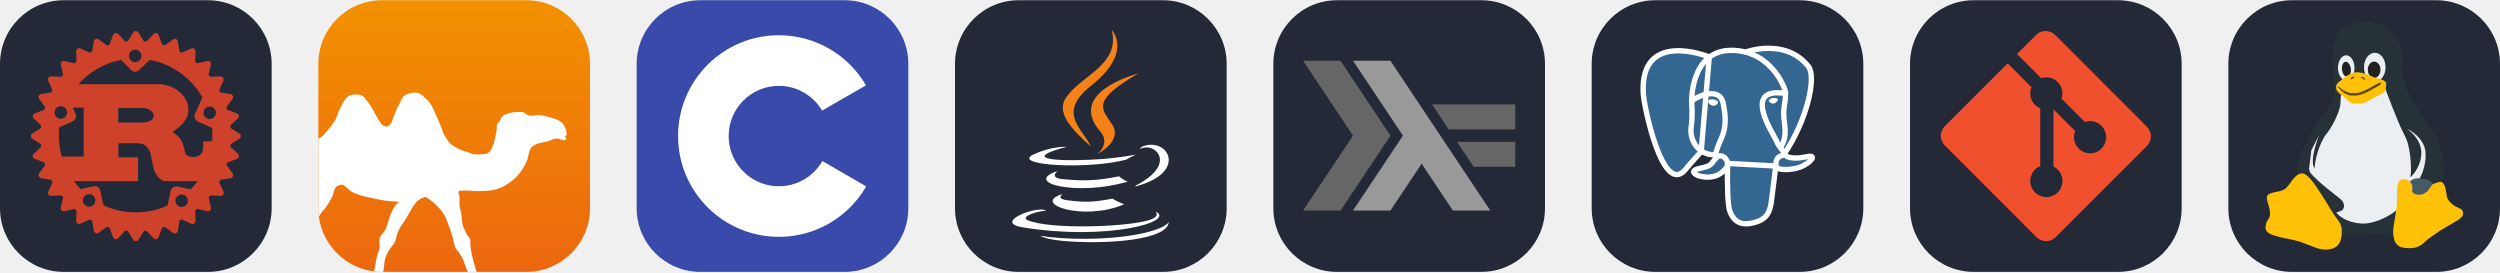
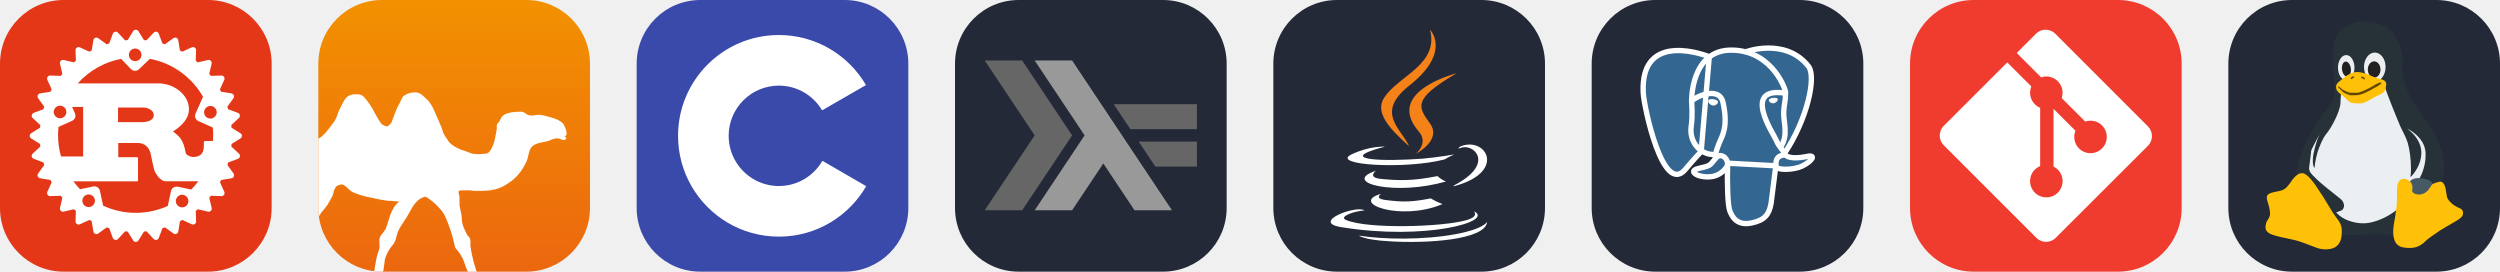
- <svg xmlns="http://www.w3.org/2000/svg" width="441" height="48" viewBox="0 0 2356 256" fill="none" version="1.1">
+ <svg xmlns="http://www.w3.org/2000/svg" width="441.75" height="48" viewBox="0 0 2356 256" fill="none" version="1.1">
  <g transform="translate(0, 0)">
-     <svg width="256" height="256" viewBox="0 0 256 256" fill="none" id="rust">
-       <style>
- #rust {
-     path.rect {fill: #242938}
- 
-     @media (prefers-color-scheme: light) {
-         path.rect {fill: #F4F2ED}
-     }
- }
- </style>
-       <path d="M196 0H60C26.863 0 0 26.863 0 60V196C0 229.137 26.863 256 60 256H196C229.137 256 256 229.137 256 196V60C256 26.863 229.137 0 196 0Z" fill="#242938" class="rect" />
-       <path d="M225.613 125.628L217.306 120.479C217.236 119.669 217.157 118.861 217.069 118.056L224.222 111.393C224.949 110.715 225.275 109.712 225.078 108.742C224.886 107.768 224.203 106.965 223.275 106.623L214.134 103.215C213.905 102.424 213.664 101.638 213.419 100.849L219.115 92.936C219.696 92.132 219.815 91.085 219.437 90.172C219.058 89.258 218.231 88.603 217.261 88.442L207.628 86.875C207.253 86.144 206.863 85.425 206.469 84.717L210.52 75.82C210.934 74.915 210.848 73.87 210.296 73.037C209.745 72.211 208.813 71.729 207.817 71.767L198.033 72.107C197.528 71.475 197.013 70.849 196.489 70.233L198.741 60.712C198.968 59.744 198.683 58.724 197.979 58.023C197.28 57.323 196.266 57.033 195.291 57.261L185.773 59.513C185.156 58.991 184.529 58.474 183.895 57.969L184.238 48.182C184.275 47.192 183.792 46.251 182.968 45.702C182.141 45.149 181.094 45.066 180.185 45.477L171.31 49.528C170.593 49.134 169.874 48.744 169.153 48.367L167.582 38.732C167.424 37.755 166.768 36.926 165.852 36.555C164.938 36.175 163.885 36.297 163.09 36.877L155.18 42.575C154.399 42.327 153.616 42.088 152.833 41.861L149.426 32.718C149.079 31.787 148.277 31.103 147.307 30.91C146.334 30.719 145.339 31.043 144.658 31.766L137.996 38.921C137.192 38.832 136.382 38.751 135.574 38.685L130.426 30.355C129.906 29.513 128.984 29 127.985 29C126.986 29 126.074 29.513 125.563 30.355L120.415 38.685C119.605 38.751 118.795 38.832 117.993 38.921L111.332 31.766C110.657 31.043 109.654 30.719 108.682 30.91C107.708 31.105 106.905 31.787 106.562 32.718L103.156 41.861C102.365 42.088 101.582 42.329 100.81 42.575L92.9 36.877C92.095 36.296 91.047 36.173 90.137 36.555C89.223 36.934 88.566 37.763 88.407 38.732L86.836 48.367C86.11 48.744 85.39 49.132 84.679 49.528L75.803 45.477C74.901 45.064 73.854 45.149 73.022 45.702C72.197 46.251 71.714 47.192 71.752 48.182L72.092 57.969C71.46 58.474 70.834 58.991 70.215 59.513L60.696 57.261C59.729 57.035 58.709 57.323 58.009 58.023C57.305 58.726 57.019 59.739 57.246 60.712L59.479 70.233C58.959 70.85 58.444 71.475 57.939 72.107L48.155 71.767C47.169 71.738 46.225 72.211 45.676 73.037C45.123 73.858 45.04 74.911 45.451 75.82L49.501 84.717C49.107 85.43 48.717 86.15 48.341 86.875L38.708 88.442C37.73 88.601 36.905 89.256 36.532 90.172C36.153 91.09 36.276 92.141 36.854 92.936L42.55 100.849C42.302 101.63 42.062 102.416 41.834 103.215L32.694 106.623C31.767 106.969 31.084 107.772 30.89 108.742C30.698 109.716 31.021 110.711 31.746 111.393L38.899 118.056C38.81 118.861 38.731 119.671 38.663 120.479L30.355 125.628C29.513 126.149 29 127.068 29 128.07C29 129.071 29.513 129.982 30.355 130.494L38.663 135.642C38.731 136.453 38.81 137.261 38.899 138.065L31.746 144.729C31.021 145.404 30.698 146.408 30.89 147.378C31.084 148.354 31.767 149.154 32.694 149.499L41.834 152.906C42.062 153.698 42.302 154.483 42.55 155.273L36.854 163.185C36.275 163.992 36.151 165.039 36.532 165.949C36.912 166.867 37.739 167.522 38.727 167.679L48.359 169.246C48.736 169.977 49.122 170.696 49.52 171.405L45.47 180.283C45.057 181.185 45.142 182.232 45.695 183.065C46.248 183.892 47.188 184.376 48.174 184.335L57.939 183.993C58.448 184.629 58.961 185.251 59.483 185.871L57.25 195.393C57.023 196.358 57.309 197.362 58.013 198.062C58.711 198.768 59.727 199.05 60.7 198.823L70.219 196.589C70.838 197.115 71.464 197.626 72.096 198.13L71.755 207.917C71.718 208.907 72.2 209.848 73.025 210.396C73.847 210.947 74.899 211.031 75.807 210.618L84.683 206.567C85.398 206.965 86.117 207.35 86.84 207.728L88.411 217.363C88.57 218.343 89.225 219.172 90.141 219.559C91.054 219.939 92.109 219.816 92.903 219.239L100.814 213.541C101.595 213.789 102.38 214.032 103.179 214.258L106.585 223.401C106.932 224.329 107.734 225.017 108.705 225.206C109.677 225.402 110.673 225.077 111.355 224.35L118.016 217.194C118.82 217.287 119.63 217.365 120.438 217.437L125.586 225.747C126.104 226.586 127.025 227.103 128.008 227.103C128.99 227.103 129.92 226.588 130.449 225.747L135.597 217.437C136.407 217.365 137.215 217.287 138.019 217.194L144.68 224.35C145.356 225.077 146.359 225.402 147.33 225.206C148.304 225.015 149.106 224.329 149.449 223.401L152.856 214.258C153.646 214.032 154.432 213.789 155.221 213.541L163.131 219.239C163.935 219.816 164.984 219.939 165.894 219.559C166.81 219.182 167.465 218.351 167.624 217.363L169.195 207.728C169.922 207.35 170.64 206.959 171.352 206.567L180.228 210.618C181.13 211.031 182.176 210.947 183.009 210.396C183.834 209.844 184.315 208.907 184.279 207.917L183.939 198.13C184.571 197.624 185.197 197.115 185.814 196.589L195.332 198.823C196.3 199.05 197.319 198.768 198.02 198.062C198.724 197.36 199.01 196.35 198.783 195.393L196.549 185.871C197.072 185.251 197.587 184.629 198.09 183.993L207.874 184.335C208.859 184.376 209.804 183.892 210.352 183.065C210.906 182.24 210.991 181.189 210.576 180.283L206.527 171.405C206.922 170.688 207.31 169.967 207.685 169.246L217.317 167.679C218.297 167.522 219.122 166.867 219.493 165.949C219.871 165.035 219.753 163.981 219.171 163.185L213.475 155.273C213.722 154.49 213.961 153.705 214.191 152.906L223.331 149.499C224.261 149.15 224.945 148.35 225.135 147.378C225.331 146.406 225.006 145.41 224.28 144.729L217.126 138.065C217.213 137.261 217.292 136.451 217.362 135.642L225.671 130.494C226.512 129.974 227.025 129.052 227.025 128.07C227.025 127.088 226.514 126.158 225.672 125.628H225.613ZM169.976 194.723C166.797 194.038 164.791 190.899 165.472 187.719C166.151 184.538 169.276 182.513 172.455 183.194C175.635 183.874 177.659 187.018 176.978 190.198C176.297 193.379 173.174 195.404 169.995 194.723H169.976ZM167.156 175.604C164.261 174.983 161.404 176.826 160.798 179.73L157.846 193.511C148.743 197.638 138.543 199.947 127.945 199.947C117.045 199.947 106.751 197.543 97.477 193.227L94.525 179.446C93.904 176.55 91.062 174.694 88.167 175.319L75.998 177.931C73.746 175.604 71.646 173.123 69.716 170.511H128.948C129.619 170.511 130.065 170.39 130.065 169.78V148.768C130.065 148.159 129.619 148.038 128.948 148.038H111.633V134.768H130.348C132.057 134.768 139.489 135.256 141.855 144.762C142.598 147.677 144.239 157.181 145.356 160.228C146.469 163.636 150.995 170.451 155.821 170.451H185.343C185.677 170.451 186.035 170.412 186.412 170.345C184.368 173.127 182.116 175.758 179.713 178.22L167.26 175.55L167.156 175.604ZM85.215 194.439C82.035 195.124 78.913 193.099 78.231 189.914C77.552 186.734 79.571 183.591 82.754 182.91C85.934 182.23 89.056 184.256 89.737 187.435C90.417 190.615 88.396 193.757 85.215 194.439ZM62.695 103.385C64.012 106.357 62.672 109.841 59.705 111.165C56.733 112.485 53.27 111.143 51.946 108.175C50.621 105.206 51.968 101.719 54.936 100.394C57.907 99.077 61.37 100.417 62.695 103.385ZM55.787 119.741L68.466 114.1C71.173 112.898 72.403 109.727 71.192 107.02L68.58 101.114H78.837V147.303H58.21C56.414 140.98 55.447 134.317 55.447 127.427C55.447 124.795 55.589 122.202 55.861 119.646L55.787 119.741ZM111.425 115.254V101.625H135.837C137.099 101.625 144.75 103.084 144.75 108.8C144.75 113.55 138.883 115.254 134.058 115.254H111.349H111.425ZM200.179 127.521C200.179 129.331 200.113 131.118 199.981 132.898H192.543C191.799 132.898 191.5 133.386 191.5 134.114V137.521C191.5 145.548 186.978 147.309 183.003 147.744C179.219 148.17 175.037 146.162 174.526 143.844C172.292 131.294 168.583 128.624 162.716 123.968C170.003 119.349 177.572 112.515 177.572 103.334C177.572 93.472 170.817 87.263 166.218 84.215C159.746 79.956 152.592 79.104 150.662 79.104H73.83C84.257 67.481 98.431 59.227 114.327 56.199L123.393 65.701C125.436 67.841 128.823 67.935 130.981 65.876L141.124 56.183C162.319 60.14 180.297 73.353 190.705 91.582L183.761 107.256C182.563 109.964 183.785 113.144 186.485 114.337L199.846 120.28C200.077 122.646 200.198 125.051 200.198 127.473L200.179 127.521ZM123.347 48.205C125.694 45.952 129.422 46.047 131.654 48.396C133.888 50.743 133.812 54.472 131.459 56.725C129.113 58.978 125.385 58.883 123.152 56.532C120.919 54.184 120.995 50.455 123.347 48.203V48.205ZM192.231 103.67C193.546 100.697 197.018 99.353 199.99 100.678C202.961 101.996 204.305 105.486 202.98 108.459C201.665 111.431 198.192 112.775 195.221 111.449C192.25 110.132 190.906 106.641 192.231 103.67Z" fill="#CE422B" />
+     <svg width="256" height="256" fill="none" viewBox="0 0 256 256">
+       <rect width="256" height="256" fill="#E43717" rx="60" />
+       <path fill="#fff" d="M226.574 125.551L218.184 120.353C218.113 119.535 218.033 118.719 217.945 117.907L225.169 111.18C225.903 110.496 226.232 109.483 226.033 108.504C225.84 107.52 225.15 106.71 224.212 106.364L214.98 102.924C214.749 102.125 214.506 101.332 214.258 100.535L220.011 92.547C220.598 91.734 220.718 90.678 220.336 89.757C219.953 88.834 219.118 88.172 218.138 88.01L208.409 86.427C208.031 85.69 207.637 84.964 207.239 84.249L211.33 75.267C211.748 74.353 211.662 73.298 211.104 72.457C210.548 71.624 209.606 71.137 208.6 71.175L198.719 71.519C198.209 70.881 197.689 70.248 197.159 69.627L199.434 60.014C199.663 59.038 199.375 58.008 198.664 57.301C197.958 56.594 196.934 56.301 195.949 56.531L186.336 58.805C185.713 58.277 185.08 57.755 184.44 57.245L184.786 47.365C184.824 46.365 184.336 45.416 183.503 44.861C182.668 44.303 181.611 44.219 180.693 44.634L171.729 48.724C171.005 48.326 170.279 47.933 169.551 47.552L167.964 37.825C167.804 36.839 167.142 36.002 166.217 35.627C165.294 35.243 164.23 35.367 163.427 35.952L155.438 41.704C154.65 41.454 153.859 41.213 153.068 40.984L149.627 31.753C149.277 30.813 148.467 30.123 147.487 29.928C146.504 29.735 145.499 30.062 144.811 30.792L138.083 38.016C137.271 37.926 136.453 37.844 135.637 37.777L130.438 29.368C129.912 28.518 128.981 28 127.972 28C126.963 28 126.042 28.518 125.526 29.368L120.327 37.777C119.509 37.844 118.691 37.926 117.881 38.016L111.153 30.792C110.471 30.062 109.458 29.735 108.477 29.928C107.493 30.125 106.682 30.813 106.336 31.753L102.896 40.984C102.097 41.213 101.306 41.456 100.526 41.704L92.537 35.952C91.725 35.365 90.666 35.241 89.746 35.627C88.823 36.009 88.16 36.846 87.999 37.825L86.413 47.552C85.679 47.933 84.953 48.324 84.234 48.724L75.27 44.634C74.359 44.217 73.302 44.303 72.461 44.861C71.627 45.416 71.14 46.365 71.178 47.365L71.522 57.245C70.884 57.755 70.251 58.277 69.626 58.805L60.012 56.531C59.036 56.303 58.005 56.594 57.298 57.301C56.587 58.01 56.299 59.032 56.528 60.014L58.783 69.627C58.258 70.25 57.738 70.881 57.227 71.519L47.346 71.175C46.35 71.147 45.397 71.624 44.842 72.457C44.284 73.287 44.2 74.349 44.615 75.267L48.705 84.249C48.307 84.969 47.914 85.695 47.533 86.427L37.805 88.01C36.817 88.17 35.983 88.832 35.607 89.757C35.225 90.683 35.349 91.744 35.932 92.547L41.685 100.535C41.434 101.324 41.192 102.117 40.962 102.924L31.731 106.364C30.794 106.714 30.104 107.524 29.909 108.504C29.714 109.487 30.041 110.492 30.773 111.18L37.998 117.907C37.908 118.719 37.828 119.537 37.759 120.353L29.369 125.551C28.518 126.077 28 127.005 28 128.016C28 129.027 28.518 129.947 29.369 130.463L37.759 135.661C37.828 136.479 37.908 137.295 37.998 138.107L30.773 144.834C30.041 145.516 29.714 146.529 29.909 147.509C30.104 148.494 30.794 149.302 31.731 149.65L40.962 153.09C41.192 153.889 41.434 154.682 41.685 155.479L35.932 163.467C35.347 164.281 35.223 165.338 35.607 166.257C35.991 167.184 36.826 167.845 37.824 168.004L47.553 169.586C47.933 170.324 48.323 171.05 48.724 171.765L44.634 180.728C44.217 181.639 44.303 182.696 44.861 183.537C45.42 184.372 46.37 184.86 47.365 184.819L57.227 184.474C57.742 185.116 58.26 185.744 58.787 186.369L56.532 195.982C56.303 196.957 56.591 197.97 57.302 198.677C58.007 199.39 59.034 199.674 60.016 199.445L69.63 197.19C70.255 197.721 70.888 198.237 71.526 198.746L71.182 208.626C71.144 209.625 71.631 210.575 72.464 211.129C73.294 211.685 74.357 211.77 75.274 211.353L84.238 207.263C84.96 207.665 85.687 208.054 86.417 208.435L88.003 218.162C88.164 219.152 88.825 219.989 89.75 220.379C90.673 220.763 91.738 220.639 92.541 220.056L100.53 214.304C101.319 214.554 102.112 214.799 102.919 215.028L106.359 224.258C106.709 225.195 107.519 225.889 108.5 226.08C109.482 226.278 110.488 225.95 111.176 225.216L117.904 217.992C118.716 218.086 119.534 218.164 120.35 218.237L125.549 226.626C126.072 227.473 127.003 227.995 127.995 227.995C128.987 227.995 129.926 227.475 130.461 226.626L135.66 218.237C136.478 218.164 137.294 218.086 138.106 217.992L144.834 225.216C145.516 225.95 146.529 226.278 147.51 226.08C148.494 225.887 149.304 225.195 149.65 224.258L153.091 215.028C153.889 214.799 154.683 214.554 155.48 214.304L163.469 220.056C164.281 220.639 165.34 220.763 166.259 220.379C167.184 219.999 167.846 219.16 168.006 218.162L169.593 208.435C170.327 208.054 171.053 207.659 171.772 207.263L180.736 211.353C181.647 211.77 182.704 211.685 183.545 211.129C184.378 210.571 184.864 209.625 184.828 208.626L184.484 198.746C185.122 198.235 185.755 197.721 186.378 197.19L195.991 199.445C196.968 199.674 197.998 199.39 198.706 198.677C199.417 197.968 199.705 196.949 199.476 195.982L197.22 186.369C197.748 185.744 198.268 185.116 198.776 184.474L208.658 184.819C209.653 184.86 210.607 184.372 211.161 183.537C211.72 182.704 211.806 181.643 211.387 180.728L207.297 171.765C207.696 171.041 208.088 170.314 208.467 169.586L218.195 168.004C219.185 167.845 220.018 167.184 220.393 166.257C220.775 165.334 220.655 164.27 220.068 163.467L214.315 155.479C214.564 154.689 214.806 153.896 215.038 153.09L224.269 149.65C225.208 149.298 225.899 148.49 226.091 147.509C226.289 146.527 225.961 145.522 225.227 144.834L218.002 138.107C218.09 137.295 218.17 136.477 218.241 135.661L226.632 130.463C227.482 129.939 228 129.008 228 128.016C228 127.025 227.484 126.086 226.633 125.551H226.574ZM170.382 195.306C167.171 194.614 165.145 191.445 165.833 188.235C166.519 185.024 169.675 182.979 172.886 183.667C176.097 184.353 178.142 187.527 177.454 190.738C176.766 193.949 173.612 195.994 170.401 195.306H170.382ZM167.534 176.004C164.61 175.377 161.724 177.238 161.112 180.17L158.131 194.082C148.937 198.249 138.635 200.58 127.932 200.58C116.923 200.58 106.526 198.153 97.16 193.796L94.179 179.883C93.552 176.959 90.681 175.086 87.757 175.717L75.467 178.354C73.193 176.004 71.071 173.5 69.121 170.863H128.945C129.622 170.863 130.073 170.741 130.073 170.125V148.912C130.073 148.297 129.622 148.175 128.945 148.175H111.457V134.778H130.359C132.085 134.778 139.591 135.271 141.98 144.868C142.731 147.811 144.388 157.405 145.516 160.482C146.64 163.922 151.212 170.802 156.086 170.802H185.902C186.24 170.802 186.601 170.763 186.982 170.695C184.917 173.504 182.643 176.16 180.216 178.645L167.639 175.95L167.534 176.004ZM84.775 195.019C81.564 195.711 78.41 193.666 77.722 190.451C77.036 187.241 79.076 184.068 82.29 183.38C85.501 182.694 88.655 184.739 89.343 187.948C90.029 191.159 87.988 194.331 84.775 195.019ZM62.031 103.096C63.361 106.096 62.008 109.613 59.011 110.95C56.01 112.282 52.512 110.928 51.175 107.931C49.837 104.934 51.197 101.414 54.194 100.076C57.195 98.746 60.693 100.099 62.031 103.096ZM55.054 119.608L67.86 113.913C70.593 112.699 71.836 109.498 70.612 106.765L67.975 100.803H78.334V147.433H57.501C55.687 141.05 54.71 134.323 54.71 127.367C54.71 124.71 54.854 122.092 55.129 119.512L55.054 119.608ZM111.247 115.078V101.319H135.902C137.177 101.319 144.904 102.792 144.904 108.562C144.904 113.358 138.979 115.078 134.106 115.078H111.17H111.247ZM200.886 127.462C200.886 129.289 200.819 131.093 200.686 132.89H193.174C192.423 132.89 192.121 133.383 192.121 134.118V137.558C192.121 145.661 187.553 147.439 183.539 147.878C179.717 148.308 175.493 146.281 174.977 143.941C172.721 131.271 168.975 128.576 163.05 123.875C170.409 119.212 178.054 112.313 178.054 103.044C178.054 93.088 171.231 86.819 166.586 83.742C160.05 79.442 152.825 78.582 150.875 78.582H73.277C83.808 66.849 98.124 58.516 114.178 55.458L123.334 65.052C125.398 67.212 128.819 67.307 130.998 65.228L141.242 55.443C162.649 59.437 180.806 72.777 191.318 91.18L184.304 107.004C183.094 109.737 184.329 112.948 187.056 114.152L200.55 120.152C200.783 122.541 200.905 124.968 200.905 127.414L200.886 127.462ZM123.288 47.388C125.658 45.114 129.423 45.209 131.678 47.581C133.934 49.951 133.857 53.715 131.481 55.99C129.111 58.264 125.346 58.168 123.091 55.795C120.836 53.425 120.912 49.66 123.288 47.386V47.388ZM192.859 103.383C194.187 100.382 197.694 99.025 200.695 100.363C203.696 101.693 205.053 105.217 203.715 108.218C202.387 111.218 198.879 112.575 195.879 111.237C192.878 109.907 191.521 106.383 192.859 103.383Z" />
    </svg>
  </g>
  <g transform="translate(300, 0)">
    <svg width="256" height="256" viewBox="0 0 256 256" fill="none">
      <g clip-path="url(#clip0_306_106)">
        <rect width="256" height="256" rx="60" fill="url(#paint0_linear_306_106)" />
        <path d="M143.426 232.018C142.879 229.824 143.974 227.08 142.879 224.886C142.331 222.691 140.689 222.691 140.142 221.045C137.952 216.656 135.215 211.718 135.215 206.231C135.215 201.842 133.572 197.453 133.025 193.064C133.025 190.869 133.025 188.674 133.025 186.48C133.025 185.382 133.025 184.285 132.478 183.188C132.478 182.639 132.478 181.542 131.93 181.542L132.478 179.896C132.478 179.347 137.404 179.347 139.047 179.347C141.784 179.347 143.974 179.347 146.711 179.896C152.185 179.896 156.564 179.896 162.039 179.347C173.535 177.701 178.462 172.763 181.199 171.117C191.6 163.985 196.527 151.366 196.527 151.366C198.169 147.525 198.169 140.392 202.001 137.649C206.38 133.809 213.497 134.357 218.424 132.163C221.161 131.065 223.351 129.968 226.635 130.517C228.825 131.065 232.657 133.809 233.752 129.968C233.204 129.419 232.657 128.871 232.109 128.322C236.489 127.773 232.109 118.446 230.467 116.251C227.73 113.508 223.898 111.862 219.519 110.765C214.044 109.119 209.117 107.473 204.191 108.57C195.432 110.216 195.979 105.278 191.052 105.278C185.031 105.278 174.082 105.827 171.892 111.862C170.798 114.605 170.25 114.605 168.608 116.8C167.513 118.446 168.608 120.092 168.06 122.287C167.513 124.481 166.418 132.163 165.323 134.906C163.681 139.295 161.491 144.782 157.659 144.782C152.185 145.33 147.806 145.879 143.426 144.233C140.689 143.136 136.31 141.49 134.12 140.941C123.719 136.552 122.076 132.163 122.076 132.163C120.982 130.517 118.244 127.225 117.15 123.384C116.055 118.995 113.865 115.703 113.318 113.508C112.223 111.314 110.58 107.473 108.938 103.632C106.748 98.694 104.011 94.854 101.822 93.208C98.537 90.465 95.8 86.075 89.231 87.172C88.136 87.172 83.757 87.721 80.472 90.465C78.282 92.111 77.735 95.951 75.545 99.243C74.45 100.889 72.26 106.376 70.618 110.765C69.523 114.057 68.976 116.251 67.334 117.349C66.239 118.446 65.144 119.543 63.502 118.995C62.407 118.446 61.312 117.897 60.217 117.349C58.575 116.251 55.29 110.216 53.1 106.376C51.458 102.535 47.626 97.048 45.437 94.305C42.152 89.916 40.51 88.819 35.583 88.819C25.729 88.819 24.634 94.305 20.255 102.535C18.065 106.376 17.518 111.862 13.686 116.251C12.043 118.446 4.927 128.871 0 130.517V206.231V205.683C0.547 204.585 0.547 203.488 1.095 202.94C3.285 199.099 7.664 195.258 9.854 190.869C10.949 188.674 12.591 186.48 13.686 183.736C14.233 182.09 14.781 178.799 15.875 177.153C16.97 174.958 19.16 174.409 21.35 173.861C25.182 173.312 27.919 178.799 32.298 180.993C33.941 182.09 42.699 184.834 45.437 185.382C49.816 186.48 54.195 187.028 58.575 188.126C60.764 188.674 62.954 188.674 65.691 189.223C67.881 189.223 76.093 189.772 76.093 190.32C72.26 192.515 69.523 198.002 67.881 202.391C66.239 206.78 65.144 211.718 63.502 215.559C61.312 219.948 56.932 222.143 57.48 227.629C57.48 229.824 58.027 232.018 57.48 234.213C56.932 236.956 55.838 238.602 55.29 241.346C54.195 244.638 53.1 255.062 52.006 257.805L60.764 256.708C61.859 254.513 62.407 244.638 62.954 243.54C64.597 238.602 66.786 234.762 70.071 230.921C73.355 227.08 73.355 222.691 74.998 218.302C77.187 213.364 79.924 210.072 82.662 205.683C87.588 198.002 90.873 187.577 100.727 185.382C101.822 185.382 107.843 189.772 110.58 192.515C113.865 195.807 117.15 199.099 119.339 203.488C123.171 211.718 127.003 223.789 128.098 229.824C128.646 233.664 129.193 233.664 131.93 236.956C133.025 238.054 135.215 242.443 136.31 244.089C136.857 245.735 138.499 249.575 139.047 251.77C139.594 252.867 141.236 256.708 142.331 260H150.543C147.258 250.673 144.521 241.346 143.426 232.018Z" fill="white" />
      </g>
      <defs>
        <linearGradient id="paint0_linear_306_106" x1="127.705" y1="0.12" x2="127.705" y2="257.041" gradientUnits="userSpaceOnUse">
          <stop stop-color="#F29100" />
          <stop offset="1" stop-color="#EC670F" />
        </linearGradient>
        <clipPath id="clip0_306_106">
          <rect width="256" height="256" rx="60" fill="white" />
        </clipPath>
      </defs>
    </svg>
  </g>
  <g transform="translate(600, 0)">
    <svg width="256" height="256" viewBox="0 0 256 256" fill="none">
      <rect width="256" height="256" rx="60" fill="#394AAB" />
      <path d="M134.001 33C169.144 33 199.828 52.086 216.262 80.456L216.102 80.183L174.753 103.991C166.607 90.198 151.672 80.889 134.54 80.698L134.001 80.695C107.875 80.695 86.695 101.874 86.695 127.999C86.695 136.543 88.972 144.552 92.933 151.469C101.088 165.704 116.416 175.306 134.001 175.306C151.693 175.306 167.109 165.582 175.222 151.195L175.025 151.54L216.311 175.458C200.057 203.588 169.794 222.615 135.059 222.994L134.001 223C98.746 223 67.975 203.796 51.582 175.276C43.579 161.353 39 145.212 39 127.999C39 75.533 81.532 33 134.001 33Z" fill="white" />
    </svg>
  </g>
  <g transform="translate(900, 0)">
-     <svg width="256" height="256" fill="none" viewBox="0 0 256 256" id="java">
-       <style>
- #java {
-     rect {fill: #242938}
- 
-     @media (prefers-color-scheme: light) {
-         rect {fill: #F4F2ED}
-         path.mug {fill: #4E7896}
-     }
- }
- </style>
-       <rect width="256" height="256" fill="#242938" rx="60" />
-       <path fill="#fff" d="M101.634 182.619C101.634 182.619 93.955 187.293 106.979 188.63C122.707 190.634 131.023 190.299 148.386 186.962C148.386 186.962 153.06 189.971 159.406 192.306C120.331 209.002 70.909 191.304 101.634 182.619ZM96.625 160.914C96.625 160.914 88.275 167.26 101.299 168.593C118.327 170.262 131.69 170.597 154.732 165.926C154.732 165.926 157.741 169.267 162.747 170.936C115.664 184.961 62.898 172.269 96.625 160.917V160.914ZM188.795 198.984C188.795 198.984 194.471 203.658 182.449 207.334C160.073 214.012 88.61 216.019 68.573 207.334C61.564 204.325 74.92 199.982 79.259 199.319C83.601 198.317 85.937 198.317 85.937 198.317C78.257 192.973 34.842 209.337 63.896 214.046C143.709 227.073 209.499 208.37 188.792 199.018L188.795 198.984ZM105.307 138.203C105.307 138.203 68.905 146.888 92.279 149.89C102.298 151.223 122 150.892 140.368 149.555C155.396 148.221 170.458 145.548 170.458 145.548C170.458 145.548 165.113 147.886 161.441 150.222C124.342 159.915 53.211 155.573 73.583 145.554C90.953 137.204 105.307 138.203 105.307 138.203V138.203ZM170.423 174.604C207.83 155.234 190.46 136.534 178.438 138.873C175.429 139.54 174.096 140.207 174.096 140.207C174.096 140.207 175.097 138.203 177.436 137.54C201.145 129.19 219.849 162.586 169.757 175.61C169.757 175.61 170.092 175.275 170.423 174.608V174.604ZM108.979 227.364C145.046 229.703 200.147 226.03 201.484 208.995C201.484 208.995 198.817 215.673 171.764 220.683C141.042 226.359 102.968 225.692 80.596 222.016C80.596 222.016 85.27 226.023 108.982 227.36L108.979 227.364Z" class="mug" />
-       <path fill="#F58219" d="M147.685 28C147.685 28 168.389 49.039 127.983 80.759C95.589 106.472 120.632 121.168 127.983 137.861C108.948 120.833 95.261 105.802 104.606 91.776C118.331 71.083 156.062 61.064 147.685 28ZM137 123.842C146.683 134.862 134.333 144.881 134.333 144.881C134.333 144.881 159.044 132.195 147.692 116.494C137.338 101.466 129.324 94.118 172.738 69.069C172.738 69.069 104.278 86.097 137.007 123.835L137 123.842Z" />
-     </svg>
-   </g>
-   <g transform="translate(1200, 0)">
-     <svg width="256" height="256" viewBox="0 0 256 256" fill="none" id="haskell">
-       <style>
- #haskell {
-     rect {fill: #242938}
- 
-     @media (prefers-color-scheme: light) {
-         rect {fill: #F4F2ED}
-         path:nth-child(1) {fill: #352950}
-         path:nth-child(2) {fill: #4A3A74}
-         path:nth-child(3) {fill: #7C3679}
-     }
- }
- </style>
+     <svg width="256" height="256" viewBox="0 0 256 256" fill="none">
      <rect width="256" height="256" rx="60" fill="#242938" />
      <path d="M28 198.176L75.059 127.588L28 57H63.294L110.354 127.588L63.294 198.176H28Z" fill="#666666" />
      <path d="M75.059 198.176L122.119 127.588L75.059 57H110.354L204.471 198.176H169.176L139.766 154.059L110.353 198.176H75.059L75.059 198.176Z" fill="#999999" />
      <path d="M188.785 157L173.099 133.468L228 133.466V156.997H188.784L188.785 157ZM165.256 121.706L149.569 98.174L228 98.172V121.702H165.251L165.256 121.706Z" fill="#666666" />
    </svg>
  </g>
+   <g transform="translate(1200, 0)">
+     <svg width="256" height="256" fill="none" viewBox="0 0 256 256">
+       <rect width="256" height="256" fill="#242938" rx="60" />
+       <path fill="#fff" d="M101.634 182.619C101.634 182.619 93.955 187.293 106.979 188.63C122.707 190.634 131.023 190.299 148.386 186.962C148.386 186.962 153.06 189.971 159.406 192.306C120.331 209.002 70.909 191.304 101.634 182.619ZM96.625 160.914C96.625 160.914 88.275 167.26 101.299 168.593C118.327 170.262 131.69 170.597 154.732 165.926C154.732 165.926 157.741 169.267 162.747 170.936C115.664 184.961 62.898 172.269 96.625 160.917V160.914ZM188.795 198.984C188.795 198.984 194.471 203.658 182.449 207.334C160.073 214.012 88.61 216.019 68.573 207.334C61.564 204.325 74.92 199.982 79.259 199.319C83.601 198.317 85.937 198.317 85.937 198.317C78.257 192.973 34.842 209.337 63.896 214.046C143.709 227.073 209.499 208.37 188.792 199.018L188.795 198.984ZM105.307 138.203C105.307 138.203 68.905 146.888 92.279 149.89C102.298 151.223 122 150.892 140.368 149.555C155.396 148.221 170.458 145.548 170.458 145.548C170.458 145.548 165.113 147.886 161.441 150.222C124.342 159.915 53.211 155.573 73.583 145.554C90.953 137.204 105.307 138.203 105.307 138.203V138.203ZM170.423 174.604C207.83 155.234 190.46 136.534 178.438 138.873C175.429 139.54 174.096 140.207 174.096 140.207C174.096 140.207 175.097 138.203 177.436 137.54C201.145 129.19 219.849 162.586 169.757 175.61C169.757 175.61 170.092 175.275 170.423 174.608V174.604ZM108.979 227.364C145.046 229.703 200.147 226.03 201.484 208.995C201.484 208.995 198.817 215.673 171.764 220.683C141.042 226.359 102.968 225.692 80.596 222.016C80.596 222.016 85.27 226.023 108.982 227.36L108.979 227.364Z" />
+       <path fill="#F58219" d="M147.685 28C147.685 28 168.389 49.039 127.983 80.759C95.589 106.472 120.632 121.168 127.983 137.861C108.948 120.833 95.261 105.802 104.606 91.776C118.331 71.083 156.062 61.064 147.685 28ZM137 123.842C146.683 134.862 134.333 144.881 134.333 144.881C134.333 144.881 159.044 132.195 147.692 116.494C137.338 101.466 129.324 94.118 172.738 69.069C172.738 69.069 104.278 86.097 137.007 123.835L137 123.842Z" />
+     </svg>
+   </g>
  <g transform="translate(1500, 0)">
-     <svg width="256" height="256" fill="none" viewBox="0 0 256 256" id="postgresql">
-       <style>
- #postgresql {
-     rect {fill: #242938}
- 
-     @media (prefers-color-scheme: light) {
-         rect {fill: #F4F2ED}
-     }
- }
- </style>
+     <svg width="256" height="256" fill="none" viewBox="0 0 256 256">
      <rect width="256" height="256" fill="#242938" rx="60" />
      <path fill="#336791" d="M203.48 148.688C183.16 152.878 181.684 145.995 181.684 145.995C203.15 114.143 212.129 73.713 204.38 63.82C183.259 36.82 146.689 49.596 146.077 49.927L145.88 49.962C141.414 49.066 136.873 48.592 132.317 48.548C123.12 48.408 116.145 50.96 110.844 54.975C110.844 54.975 45.608 28.102 48.645 88.774C49.292 101.684 67.138 186.509 88.442 160.845C96.289 151.409 103.812 143.484 103.812 143.484C107.539 145.966 112.018 147.232 116.708 146.775L117.073 146.466C116.966 147.681 117.016 148.905 117.221 150.108C111.737 156.239 113.354 157.315 102.385 159.572C91.29 161.857 97.815 165.928 102.062 166.997C107.223 168.291 119.162 170.119 127.234 158.827L126.91 160.113C129.062 161.836 130.566 171.314 130.313 179.906C130.06 188.499 129.891 194.391 131.579 199.003C133.266 203.616 134.954 213.98 149.368 210.956C161.413 208.376 167.649 201.675 168.528 190.524C169.147 182.592 170.539 183.759 170.638 176.672L171.763 173.311C173.049 162.553 171.973 159.087 179.391 160.704L181.198 160.866C186.662 161.112 193.813 159.987 198.003 158.039C207.038 153.849 212.396 146.845 203.487 148.688H203.48Z" />
      <path stroke="#fff" stroke-linecap="round" stroke-linejoin="round" stroke-width="5.034" d="M146.07 48.596C143.82 49.299 182.38 34.498 204.303 62.504C212.038 72.397 203.073 112.827 181.606 144.678M128.098 153.784C127.536 173.795 128.239 193.946 130.194 198.784C132.148 203.621 136.346 213.198 150.767 210.118C162.812 207.538 167.199 202.538 169.098 191.506L173.548 156.231L128.098 153.784ZM110.816 53.469C110.816 53.469 45.538 26.778 48.575 87.451C49.222 100.36 67.067 185.185 88.372 159.521C96.148 150.148 103.18 142.815 103.18 142.815L110.816 53.469Z" />
      <path stroke="#fff" stroke-linecap="round" stroke-linejoin="bevel" stroke-width="5.034" d="M181.613 144.664C181.613 144.664 183.02 151.555 203.41 147.35C212.319 145.508 206.954 152.511 197.926 156.702C190.515 160.147 173.893 161.026 173.619 156.28C172.916 144.01 182.366 147.737 181.684 144.664C181.065 141.894 176.832 139.18 174.048 132.402C171.608 126.495 140.579 81.144 182.654 87.873C184.201 87.556 171.685 47.795 132.31 47.218C92.935 46.642 94.18 95.628 94.18 95.628" />
      <path stroke="#fff" stroke-linejoin="round" stroke-width="5.034" d="M117.08 148.869C111.596 155 113.213 156.076 102.245 158.333C91.149 160.618 97.674 164.689 101.921 165.758C107.082 167.052 119.021 168.88 127.093 157.58C129.554 154.135 127.079 148.651 123.704 147.259C122.073 146.584 119.893 145.74 117.095 148.876L117.08 148.869Z" />
      <path stroke="#fff" stroke-linecap="round" stroke-linejoin="round" stroke-width="5.034" d="M116.722 148.763C116.159 145.156 117.903 140.874 119.766 135.854C122.565 128.331 129.02 120.807 123.859 96.922C120.013 79.133 94.187 93.216 94.187 95.628C94.187 98.04 95.354 107.863 93.765 119.288C91.677 134.209 103.257 146.823 116.588 145.536" />
      <path fill="#fff" stroke="#fff" stroke-width="1.68" d="M110.577 95.269C110.457 96.092 112.088 98.293 114.205 98.588C116.321 98.884 118.128 97.168 118.248 96.338C118.367 95.509 116.736 94.609 114.62 94.313C112.503 94.018 110.682 94.454 110.577 95.269V95.269Z" />
      <path fill="#fff" stroke="#fff" stroke-width=".837" d="M175.011 93.589C175.123 94.412 173.499 96.612 171.383 96.908C169.266 97.203 167.445 95.487 167.34 94.658C167.234 93.828 168.852 92.928 170.968 92.633C173.084 92.338 174.905 92.773 175.011 93.589Z" />
      <path stroke="#fff" stroke-linecap="round" stroke-linejoin="round" stroke-width="5.034" d="M182.577 87.887C182.928 94.356 181.184 98.75 180.959 105.634C180.636 115.632 185.727 127.079 178.055 138.54" />
    </svg>
  </g>
  <g transform="translate(1800, 0)">
-     <svg width="256" height="256" viewBox="0 0 256 256" fill="none" id="git">
-       <style>
- #git {
-     path.rect {fill: #242938}
- 
-     @media (prefers-color-scheme: light) {
-         path.rect {fill: #F4F2ED}
-     }
- }
- </style>
-       <path d="M196 0H60C26.863 0 0 26.863 0 60V196C0 229.137 26.863 256 60 256H196C229.137 256 256 229.137 256 196V60C256 26.863 229.137 0 196 0Z" fill="#242938" class="rect" />
-       <path d="M223.295 119.23L136.838 32.738C135.655 31.553 134.249 30.613 132.702 29.971C131.155 29.33 129.496 29 127.822 29C126.148 29 124.489 29.33 122.942 29.971C121.395 30.613 119.989 31.553 118.806 32.738L100.86 50.691L123.633 73.474C128.93 71.616 134.995 72.885 139.214 77.108C141.223 79.121 142.626 81.659 143.262 84.432C143.898 87.205 143.741 90.101 142.81 92.789L164.76 114.748C170.07 112.916 176.196 114.097 180.434 118.351C181.844 119.761 182.962 121.435 183.725 123.278C184.487 125.12 184.879 127.094 184.879 129.088C184.878 131.082 184.486 133.056 183.723 134.899C182.959 136.74 181.841 138.414 180.431 139.824C179.022 141.234 177.349 142.352 175.508 143.114C173.666 143.878 171.693 144.27 169.699 144.269C167.706 144.269 165.732 143.876 163.891 143.113C162.05 142.35 160.376 141.231 158.967 139.821C154.512 135.363 153.411 128.801 155.663 123.309L135.193 102.83V156.722C136.679 157.457 138.036 158.428 139.214 159.595C140.623 161.004 141.741 162.677 142.505 164.52C143.267 166.361 143.659 168.335 143.659 170.329C143.659 172.323 143.267 174.297 142.505 176.139C141.741 177.981 140.623 179.655 139.214 181.065C137.806 182.474 136.132 183.593 134.292 184.355C132.45 185.118 130.477 185.511 128.484 185.511C126.491 185.511 124.518 185.118 122.677 184.355C120.836 183.593 119.162 182.474 117.753 181.065C116.343 179.655 115.224 177.982 114.46 176.141C113.696 174.298 113.303 172.323 113.303 170.329C113.303 168.335 113.696 166.361 114.46 164.519C115.224 162.676 116.343 161.003 117.753 159.595C119.22 158.134 120.848 157.025 122.723 156.282V101.889C120.916 101.146 119.22 100.051 117.753 98.577C115.623 96.448 114.174 93.733 113.592 90.777C113.011 87.82 113.322 84.758 114.486 81.98L92.023 59.519L32.739 118.766C31.554 119.951 30.613 121.357 29.972 122.905C29.33 124.454 29 126.113 29 127.789C29 129.465 29.33 131.125 29.972 132.673C30.613 134.221 31.554 135.628 32.739 136.812L119.202 223.298C120.385 224.483 121.791 225.423 123.338 226.065C124.885 226.706 126.544 227.036 128.218 227.036C129.892 227.036 131.551 226.706 133.098 226.065C134.645 225.423 136.051 224.483 137.234 223.298L223.295 137.338C224.48 136.154 225.421 134.747 226.062 133.199C226.704 131.651 227.034 129.992 227.034 128.316C227.034 126.64 226.704 124.979 226.062 123.431C225.421 121.883 224.48 120.476 223.295 119.292" fill="#F1502F" />
+     <svg width="256" height="256" fill="none" viewBox="0 0 256 256">
+       <rect width="256" height="256" fill="#F03C2E" rx="60" />
+       <g clip-path="url(#clip0_7_283)">
+         <path fill="#fff" d="M224.225 119.094L136.906 31.775C135.711 30.579 134.291 29.63 132.729 28.982C131.166 28.335 129.491 28.002 127.8 28.002C126.109 28.002 124.434 28.335 122.871 28.982C121.309 29.63 119.889 30.579 118.694 31.775L100.569 49.9L123.569 72.9C128.919 71.025 135.044 72.306 139.306 76.569C141.335 78.601 142.752 81.164 143.394 83.963C144.036 86.763 143.878 89.686 142.937 92.4L165.106 114.569C170.469 112.719 176.656 113.912 180.937 118.206C182.361 119.63 183.49 121.32 184.26 123.18C185.03 125.04 185.426 127.033 185.426 129.046C185.425 131.059 185.029 133.052 184.258 134.912C183.487 136.771 182.358 138.461 180.934 139.884C179.511 141.308 177.821 142.436 175.961 143.206C174.101 143.977 172.108 144.373 170.095 144.372C168.082 144.372 166.088 143.975 164.229 143.205C162.369 142.434 160.679 141.305 159.256 139.881C154.756 135.381 153.644 128.756 155.919 123.212L135.244 102.537V156.944C136.745 157.686 138.116 158.666 139.306 159.844C140.729 161.267 141.858 162.956 142.629 164.816C143.399 166.675 143.795 168.668 143.795 170.681C143.795 172.694 143.399 174.687 142.629 176.546C141.858 178.406 140.729 180.096 139.306 181.519C137.883 182.942 136.193 184.071 134.334 184.841C132.474 185.611 130.481 186.008 128.469 186.008C126.456 186.008 124.463 185.611 122.604 184.841C120.744 184.071 119.054 182.942 117.631 181.519C116.206 180.096 115.076 178.407 114.305 176.548C113.533 174.688 113.136 172.694 113.136 170.681C113.136 168.668 113.533 166.675 114.305 164.815C115.076 162.955 116.206 161.266 117.631 159.844C119.112 158.369 120.756 157.25 122.65 156.5V101.587C120.825 100.837 119.112 99.731 117.631 98.244C115.479 96.094 114.016 93.353 113.428 90.368C112.841 87.384 113.155 84.292 114.331 81.487L91.644 58.812L31.769 118.625C30.572 119.821 29.622 121.241 28.974 122.804C28.326 124.367 27.992 126.042 27.992 127.734C27.992 129.426 28.326 131.102 28.974 132.665C29.622 134.228 30.572 135.648 31.769 136.844L119.094 224.156C120.289 225.352 121.709 226.301 123.271 226.949C124.834 227.596 126.509 227.929 128.2 227.929C129.891 227.929 131.566 227.596 133.129 226.949C134.691 226.301 136.111 225.352 137.306 224.156L224.225 137.375C225.422 136.179 226.372 134.759 227.02 133.196C227.668 131.633 228.001 129.958 228.001 128.266C228.001 126.574 227.668 124.898 227.02 123.335C226.372 121.772 225.422 120.352 224.225 119.156" />
+       </g>
+       <defs>
+         <clipPath id="clip0_7_283">
+           <rect width="200" height="200" fill="#fff" transform="translate(28 28)" />
+         </clipPath>
+       </defs>
    </svg>
  </g>
  <g transform="translate(2100, 0)">
-     <svg width="256" height="256" fill="none" viewBox="0 0 256 256" id="linux">
-       <style>
- #linux {
-     rect {fill: #242938}
- 
-     @media (prefers-color-scheme: light) {
-         rect {fill: #F4F2ED}
-     }
- }
- </style>
+     <svg width="256" height="256" fill="none" viewBox="0 0 256 256">
      <rect width="256" height="256" fill="#242938" rx="60" />
      <path fill="#ECEFF1" d="M85.949 199.926L110.48 213.546H147.576L182.278 187.491L197.834 146.632L161.935 103.405L151.764 79.127L102.104 80.903L102.702 94.523L93.129 112.287L78.171 141.303L75.18 165.581L85.949 199.926Z" />
      <path fill="#263238" d="M187.064 114.656C177.491 101.036 169.713 92.746 165.525 75.574C161.337 58.401 166.722 63.139 163.132 48.335C161.337 40.637 158.345 35.307 155.354 31.162C151.764 27.017 147.576 24.648 145.182 24.056C139.798 21.096 127.233 16.358 111.677 24.648C95.522 32.939 97.317 50.703 100.309 86.825C100.309 89.193 99.71 92.154 98.514 94.523C96.121 99.852 91.932 104.589 88.343 108.735C84.154 114.656 79.966 120.578 76.975 127.091C69.795 140.711 63.213 157.883 65.008 164.397C68 163.805 105.694 220.652 105.694 221.836C108.087 221.244 118.258 221.244 127.233 221.244C139.798 220.652 146.977 220.06 157.149 222.428C157.149 220.652 156.55 218.875 156.55 217.099C156.55 213.546 157.149 210.585 157.747 206.44C158.345 203.479 158.944 200.519 159.542 196.966C153.559 202.295 142.789 208.217 132.618 209.993C123.643 211.769 108.685 208.809 101.505 199.926C102.104 199.926 103.3 199.926 103.899 199.334C105.694 198.742 107.489 198.15 108.087 196.966C109.882 194.005 108.685 191.044 107.489 189.268C106.292 187.491 97.317 180.977 93.129 177.425C88.941 173.872 86.548 172.095 84.154 169.727C84.154 169.727 80.564 166.174 79.368 164.989C78.171 163.805 77.573 162.621 76.975 162.028C75.778 159.068 75.18 155.515 75.778 150.778C76.376 144.264 78.769 138.934 81.761 133.013C82.958 130.644 85.949 125.907 85.949 125.907C85.949 125.907 75.778 150.778 81.163 158.476C81.163 158.476 81.761 150.778 84.154 143.08C85.949 137.75 88.941 130.052 92.531 125.907C96.121 121.762 105.095 106.366 105.694 96.891C105.694 92.746 106.292 88.601 106.292 85.641C103.899 83.272 145.781 77.35 148.174 83.864C148.772 86.233 157.149 107.55 161.935 118.801C164.328 124.131 167.32 128.868 169.115 134.789C170.91 141.303 172.106 150.185 172.106 159.068C172.106 160.844 172.106 163.805 171.508 166.766C172.705 166.766 196.039 141.895 168.517 121.17C168.517 121.17 185.269 128.868 185.868 144.264C186.466 156.699 181.081 166.766 179.885 168.542C180.483 168.542 192.449 173.872 193.047 173.872C195.441 173.872 200.227 172.095 200.227 172.095C200.826 170.319 202.62 165.581 202.62 163.805C206.809 150.185 196.637 128.276 187.064 114.656V114.656Z" />
      <path fill="#ECEFF1" d="M111.078 75.574C115.374 75.574 118.856 70.271 118.856 63.731C118.856 57.19 115.374 51.888 111.078 51.888C106.783 51.888 103.3 57.19 103.3 63.731C103.3 70.271 106.783 75.574 111.078 75.574Z" />
      <path fill="#ECEFF1" d="M138.002 76.758C143.62 76.758 148.174 70.66 148.174 63.139C148.174 55.617 143.62 49.519 138.002 49.519C132.385 49.519 127.831 55.617 127.831 63.139C127.831 70.66 132.385 76.758 138.002 76.758Z" />
      <path fill="#212121" d="M115.424 64.541C114.927 60.648 112.663 57.724 110.368 58.011C108.074 58.298 106.616 61.687 107.114 65.581C107.611 69.474 109.874 72.398 112.169 72.111C114.464 71.823 115.921 68.434 115.424 64.541Z" />
      <path fill="#212121" d="M137.404 73.205C140.709 73.205 143.387 69.759 143.387 65.507C143.387 61.256 140.709 57.809 137.404 57.809C134.1 57.809 131.421 61.256 131.421 65.507C131.421 69.759 134.1 73.205 137.404 73.205Z" />
      <path fill="#FFC107" d="M216.98 195.781C214.587 194.597 210.398 192.82 206.808 187.491C205.014 184.53 205.612 176.24 202.62 172.687C200.825 170.319 198.432 171.503 197.834 171.503C192.449 172.687 179.884 180.977 171.508 171.503C170.311 170.319 168.516 168.542 165.525 168.542C162.533 168.542 161.337 169.726 160.14 172.095C158.943 174.464 158.943 176.24 158.943 182.162C158.943 186.899 158.943 192.228 158.345 196.373C157.148 206.44 155.354 212.362 155.354 218.283C155.354 224.797 157.148 228.942 159.542 230.718C161.337 232.495 164.328 233.679 170.91 233.679C177.491 233.679 181.679 231.311 185.868 227.165C188.859 224.205 191.252 223.02 199.629 217.099C206.21 212.954 216.382 207.624 218.176 205.848C219.373 204.664 221.168 204.071 221.168 200.518C221.168 197.558 218.775 196.373 216.98 195.781V195.781Z" />
      <path fill="#FFC107" d="M96.719 197.558C90.736 188.083 90.137 186.307 85.949 180.385C82.359 174.464 74.581 163.213 69.795 163.213C66.205 163.213 64.41 164.989 62.017 167.358C59.623 169.726 57.23 175.056 53.042 178.017C49.452 180.977 39.281 180.385 36.888 183.938C34.494 187.491 39.281 192.821 39.281 201.703C39.281 205.256 36.289 207.624 35.691 209.993C35.093 212.954 34.494 214.73 35.691 217.099C38.084 220.652 41.076 221.836 61.418 225.981C72.188 228.35 82.359 234.271 88.941 234.864C95.522 235.456 106.89 234.864 106.89 218.875C107.489 209.401 102.104 207.032 96.719 197.558Z" />
      <path fill="#FFC107" d="M108.087 90.378C104.497 88.009 101.505 85.64 101.505 82.088C101.505 78.535 103.899 77.35 107.489 74.389C108.087 73.797 114.668 67.876 121.25 67.876C127.831 67.876 135.609 72.021 138.601 73.205C143.986 74.389 149.37 75.574 148.772 79.719C148.174 85.64 147.576 86.825 141.592 89.785C137.404 90.97 129.626 97.484 124.241 97.484C121.848 97.484 118.258 97.484 115.865 96.891C114.07 96.299 111.078 93.338 108.087 90.378V90.378Z" />
      <path fill="#634703" d="M106.89 85.641C108.087 86.825 109.882 88.009 111.677 88.601C112.873 89.193 114.668 89.786 114.668 89.786C117.062 89.786 118.857 89.786 120.053 89.786C123.045 89.786 127.233 88.601 131.421 86.233C135.609 84.456 136.208 83.272 139.199 82.088C142.191 80.311 145.182 78.535 143.986 77.942C142.789 77.35 141.592 77.942 137.404 80.311C133.814 82.68 130.823 83.864 127.233 85.641C125.438 86.233 123.045 87.417 121.25 87.417C119.455 87.417 117.66 87.417 115.865 87.417C114.07 87.417 112.873 86.825 111.078 86.233C109.882 85.641 109.283 85.048 108.685 85.048C107.489 84.456 105.095 82.088 103.899 81.495C103.899 81.495 102.702 81.495 103.3 82.088C105.095 83.864 105.694 84.456 106.89 85.641Z" />
      <path fill="#634703" d="M124.84 72.613C125.438 73.797 126.635 73.797 127.233 74.389C127.831 74.982 128.429 74.982 128.429 74.982C129.028 74.389 128.429 73.205 127.831 73.205C127.831 72.021 124.84 72.021 124.84 72.613V72.613Z" />
      <path fill="#634703" d="M115.267 73.797C115.267 74.389 116.463 74.982 116.463 74.389C117.062 73.797 117.66 73.205 118.258 73.205C119.455 72.613 118.856 72.021 117.062 72.021C115.865 72.613 115.865 73.205 115.267 73.797V73.797Z" />
      <path fill="#455A64" d="M173.303 178.609C173.303 179.201 173.303 179.793 173.303 180.385C174.5 182.754 177.491 183.346 179.884 183.346C183.474 183.346 187.064 180.977 188.859 178.609C188.859 178.017 189.457 177.424 190.056 176.832C191.252 175.056 191.851 173.872 192.449 173.279C192.449 173.279 191.851 172.687 191.851 172.095C191.252 170.911 189.457 169.726 187.064 169.134C185.269 168.542 182.278 167.95 181.081 167.95C175.696 167.358 172.705 169.134 170.91 170.911C170.91 170.911 171.508 170.911 171.508 171.503C172.705 172.687 173.303 173.872 173.303 175.648C173.901 176.832 173.303 177.424 173.303 178.609V178.609Z" />
    </svg>
  </g>
</svg>
